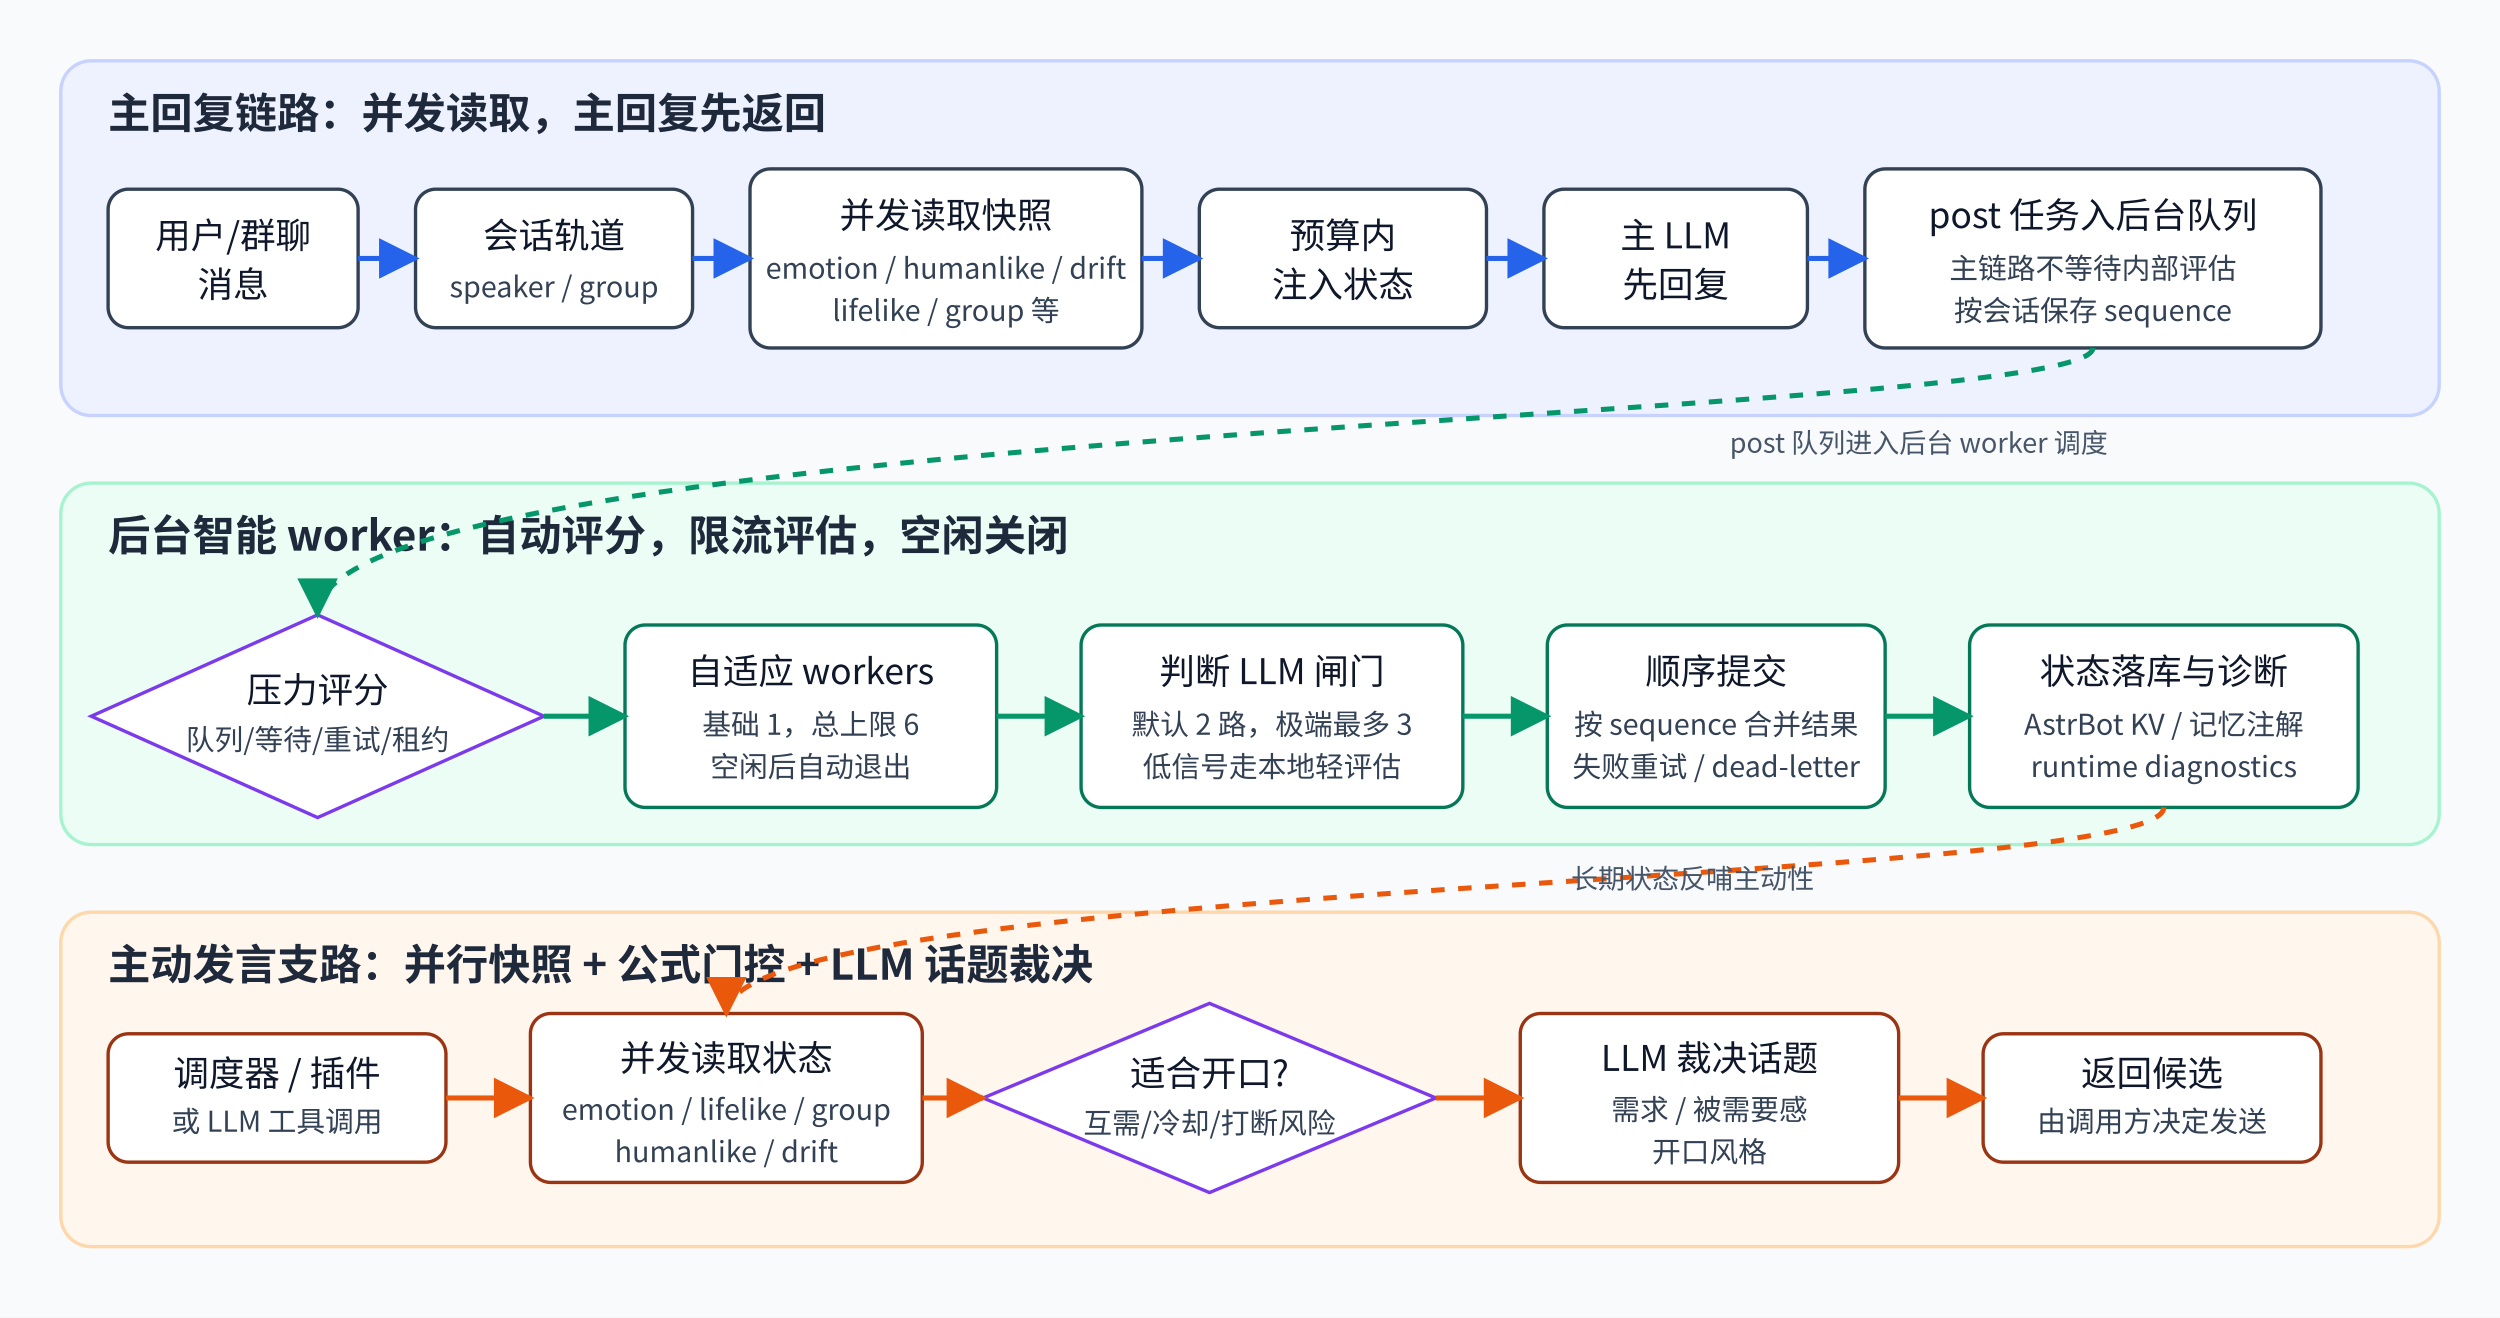
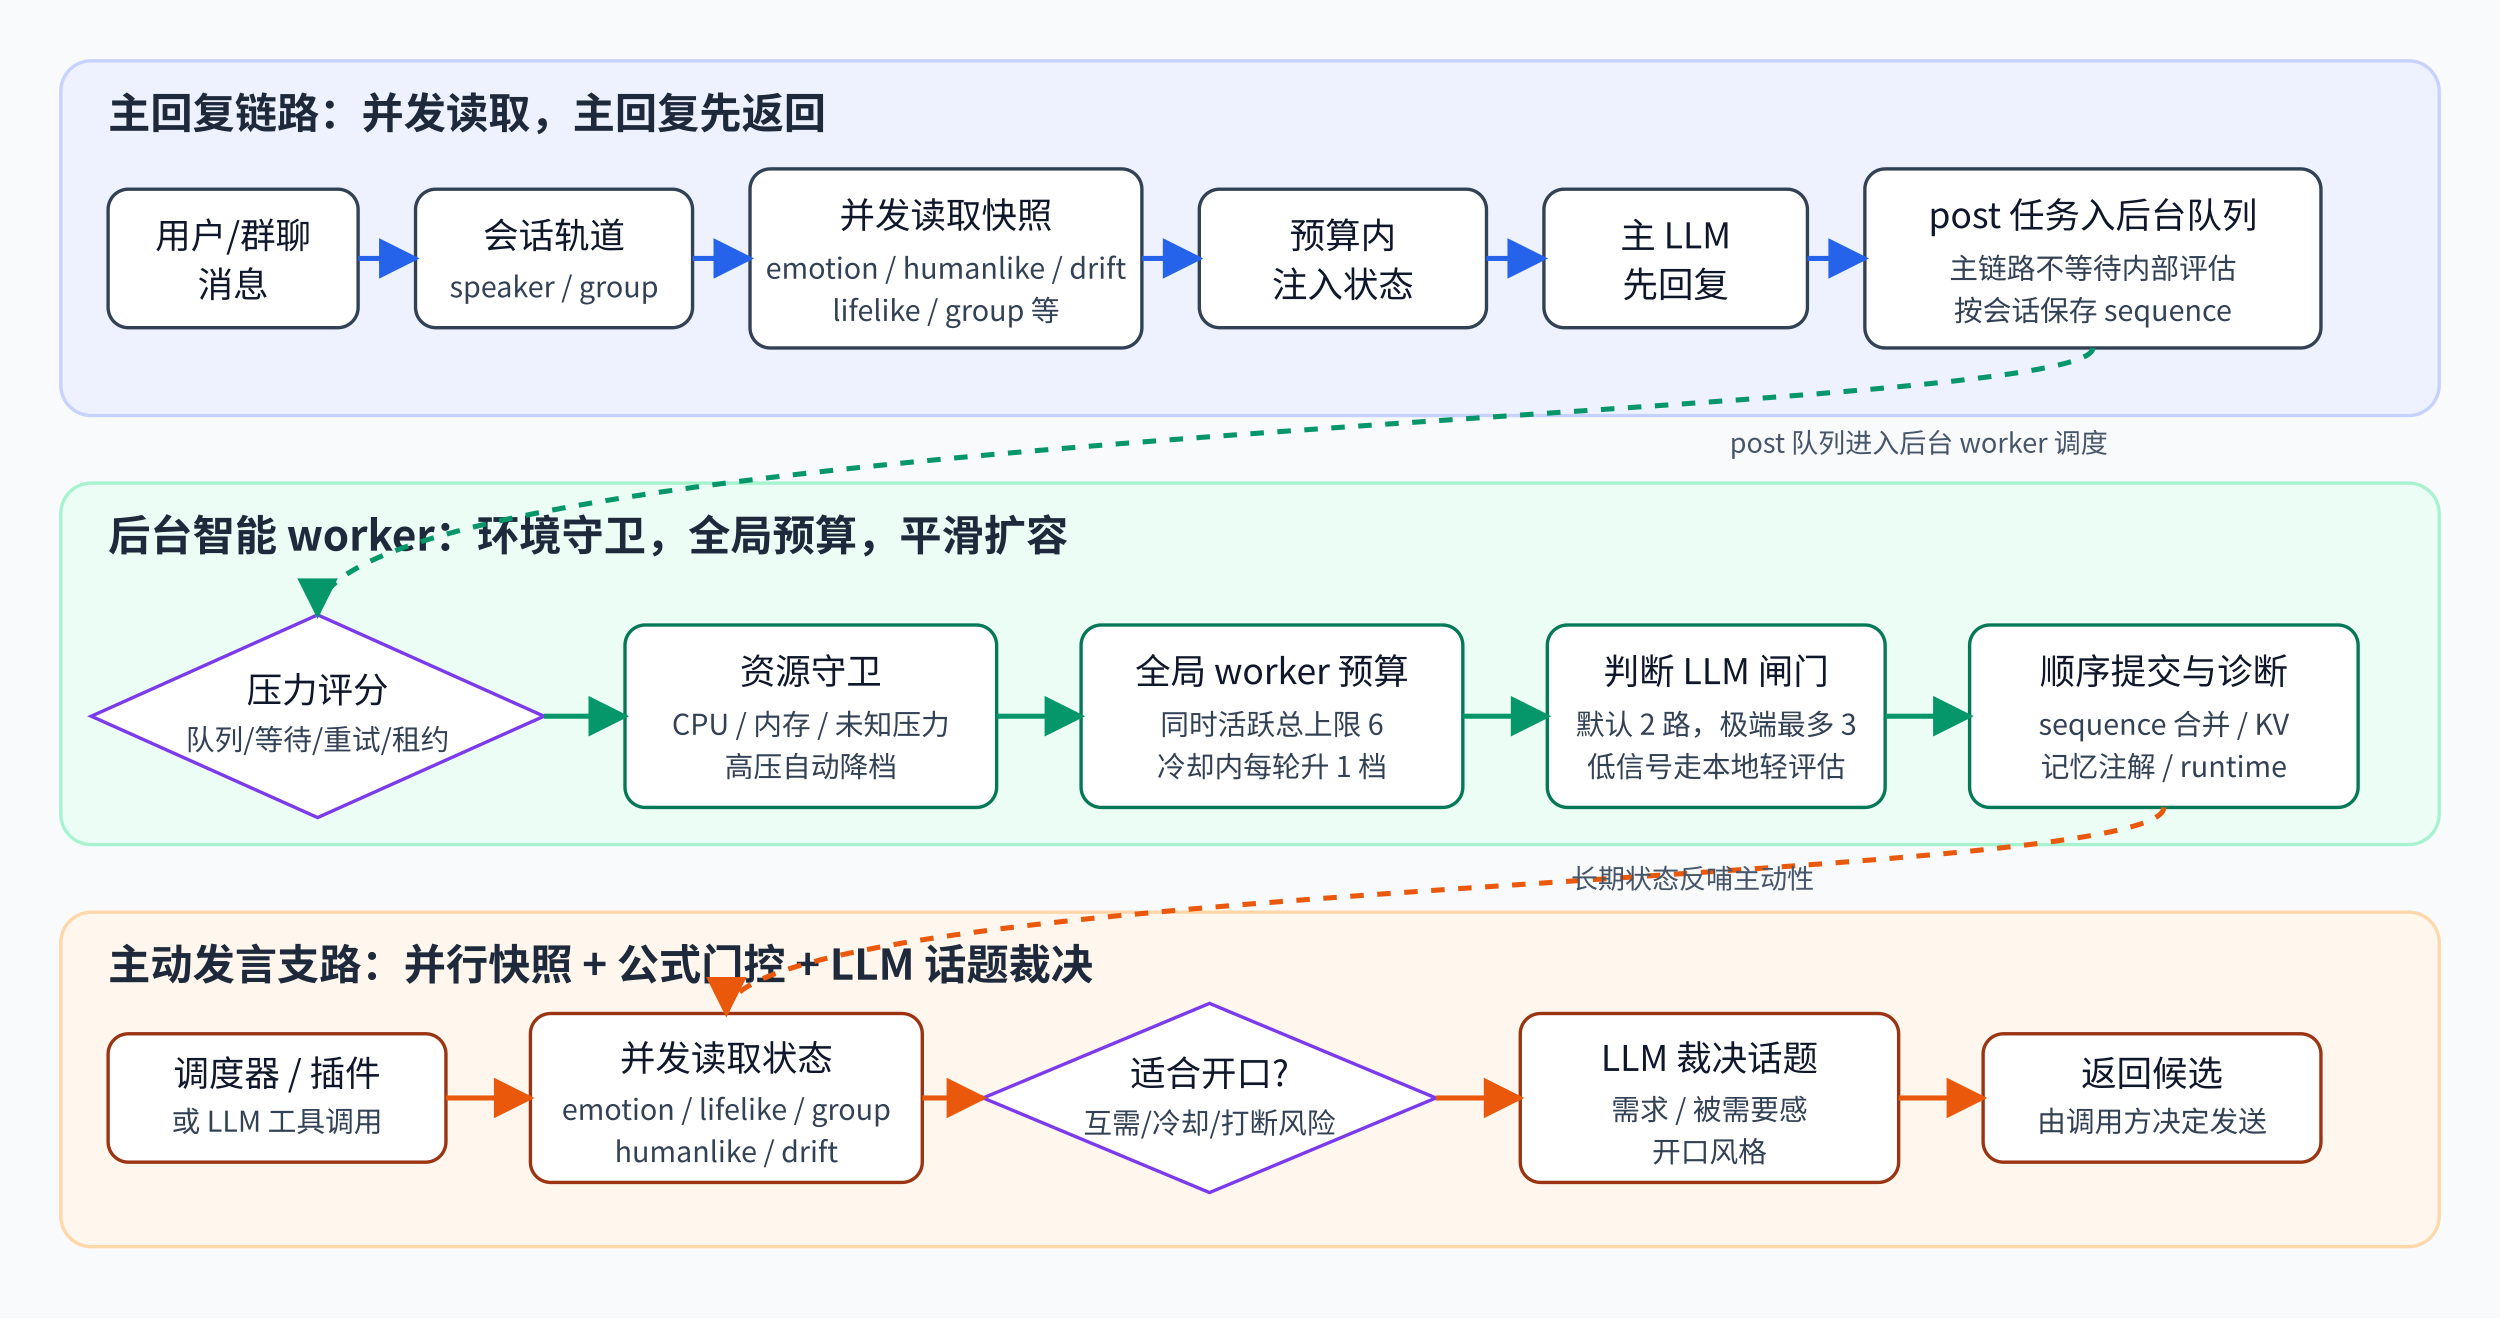
<svg xmlns="http://www.w3.org/2000/svg" width="1480" height="780" viewBox="0 0 1480 780" role="img" aria-labelledby="title desc">
  <defs>
    <marker id="arrowBlue" viewBox="0 0 10 10" refX="9" refY="5" markerWidth="8" markerHeight="8" orient="auto-start-reverse">
      <path d="M 0 0 L 10 5 L 0 10 z" fill="#2563eb" />
    </marker>
    <marker id="arrowGreen" viewBox="0 0 10 10" refX="9" refY="5" markerWidth="8" markerHeight="8" orient="auto-start-reverse">
      <path d="M 0 0 L 10 5 L 0 10 z" fill="#059669" />
    </marker>
    <marker id="arrowOrange" viewBox="0 0 10 10" refX="9" refY="5" markerWidth="8" markerHeight="8" orient="auto-start-reverse">
      <path d="M 0 0 L 10 5 L 0 10 z" fill="#ea580c" />
    </marker>
    <style>
      .bg { fill: #f8fafc; }
      .laneMain { fill: #eef2ff; stroke: #c7d2fe; stroke-width: 2; }
      .laneWorker { fill: #ecfdf5; stroke: #a7f3d0; stroke-width: 2; }
      .laneProactive { fill: #fff7ed; stroke: #fed7aa; stroke-width: 2; }
      .node { fill: #ffffff; stroke: #334155; stroke-width: 2; }
      .nodeGreen { fill: #ffffff; stroke: #047857; stroke-width: 2; }
      .nodeOrange { fill: #ffffff; stroke: #9a3412; stroke-width: 2; }
      .decision { fill: #ffffff; stroke: #7c3aed; stroke-width: 2; }
      .text { font-family: "Microsoft YaHei", "Noto Sans CJK SC", Arial, sans-serif; font-size: 21px; fill: #0f172a; }
      .small { font-family: "Microsoft YaHei", "Noto Sans CJK SC", Arial, sans-serif; font-size: 17px; fill: #334155; }
      .label { font-family: "Microsoft YaHei", "Noto Sans CJK SC", Arial, sans-serif; font-size: 25px; font-weight: 700; fill: #1e293b; }
      .tag { font-family: "Microsoft YaHei", "Noto Sans CJK SC", Arial, sans-serif; font-size: 16px; fill: #475569; }
      .arrowBlue { stroke: #2563eb; stroke-width: 3; fill: none; marker-end: url(#arrowBlue); }
      .arrowGreen { stroke: #059669; stroke-width: 3; fill: none; marker-end: url(#arrowGreen); }
      .arrowOrange { stroke: #ea580c; stroke-width: 3; fill: none; marker-end: url(#arrowOrange); }
      .dash { stroke-dasharray: 8 8; }
    </style>
  </defs>
  <rect class="bg" width="1480" height="780" />
  <rect class="laneMain" x="36" y="36" width="1408" height="210" rx="18" />
  <text class="label" x="64" y="76">主回复链路：并发读取，主回复先返回</text>
  <g>
    <rect class="node" x="64" y="112" width="148" height="82" rx="12" />
    <text class="text" x="138" y="147" text-anchor="middle">用户/群聊</text>
    <text class="text" x="138" y="176" text-anchor="middle">消息</text>
    <rect class="node" x="246" y="112" width="164" height="82" rx="12" />
    <text class="text" x="328" y="147" text-anchor="middle">会话轨道</text>
    <text class="small" x="328" y="176" text-anchor="middle">speaker / group</text>
    <rect class="node" x="444" y="100" width="232" height="106" rx="12" />
    <text class="text" x="560" y="135" text-anchor="middle">并发读取快照</text>
    <text class="small" x="560" y="165" text-anchor="middle">emotion / humanlike / drift</text>
    <text class="small" x="560" y="190" text-anchor="middle">lifelike / group 等</text>
    <rect class="node" x="710" y="112" width="170" height="82" rx="12" />
    <text class="text" x="795" y="147" text-anchor="middle">预算内</text>
    <text class="text" x="795" y="176" text-anchor="middle">注入状态</text>
    <rect class="node" x="914" y="112" width="156" height="82" rx="12" />
    <text class="text" x="992" y="147" text-anchor="middle">主 LLM</text>
    <text class="text" x="992" y="176" text-anchor="middle">先回复</text>
    <rect class="node" x="1104" y="100" width="270" height="106" rx="12" />
    <text class="text" x="1239" y="135" text-anchor="middle">post 任务入后台队列</text>
    <text class="small" x="1239" y="165" text-anchor="middle">主链路不等待内部评估</text>
    <text class="small" x="1239" y="190" text-anchor="middle">按会话保存 sequence</text>
  </g>
  <path class="arrowBlue" d="M212 153 H246" />
  <path class="arrowBlue" d="M410 153 H444" />
  <path class="arrowBlue" d="M676 153 H710" />
  <path class="arrowBlue" d="M880 153 H914" />
  <path class="arrowBlue" d="M1070 153 H1104" />
  <rect class="laneWorker" x="36" y="286" width="1408" height="214" rx="18" />
-   <text class="label" x="64" y="326">后台智能 worker：自动评分，限流评估，空闲关闭</text>
+   <text class="label" x="64" y="326">后台智能 worker：环境守卫，全局预算，平滑扩容</text>
  <g>
    <path class="decision" d="M188 364 L322 424 L188 484 L54 424 Z" />
    <text class="text" x="188" y="416" text-anchor="middle">压力评分</text>
    <text class="small" x="188" y="444" text-anchor="middle">队列/等待/重试/租约</text>
    <rect class="nodeGreen" x="370" y="370" width="220" height="108" rx="12" />
-     <text class="text" x="480" y="405" text-anchor="middle">自适应 workers</text>
-     <text class="small" x="480" y="435" text-anchor="middle">基础 1，总上限 6</text>
-     <text class="small" x="480" y="460" text-anchor="middle">空闲后自动退出</text>
+     <text class="text" x="480" y="405" text-anchor="middle">资源守卫</text>
+     <text class="small" x="480" y="435" text-anchor="middle">CPU / 内存 / 未知压力</text>
+     <text class="small" x="480" y="460" text-anchor="middle">高压自动降档</text>
    <rect class="nodeGreen" x="640" y="370" width="226" height="108" rx="12" />
-     <text class="text" x="753" y="405" text-anchor="middle">判断 LLM 闸门</text>
-     <text class="small" x="753" y="435" text-anchor="middle">默认 2 路，极端最多 3</text>
-     <text class="small" x="753" y="460" text-anchor="middle">低信号走本地轻评估</text>
+     <text class="text" x="753" y="405" text-anchor="middle">全局 worker 预算</text>
+     <text class="small" x="753" y="435" text-anchor="middle">同时活跃总上限 6</text>
+     <text class="small" x="753" y="460" text-anchor="middle">冷却内每轮升 1 档</text>
    <rect class="nodeGreen" x="916" y="370" width="200" height="108" rx="12" />
-     <text class="text" x="1016" y="405" text-anchor="middle">顺序提交</text>
-     <text class="small" x="1016" y="435" text-anchor="middle">按 sequence 合并结果</text>
-     <text class="small" x="1016" y="460" text-anchor="middle">失败重试 / dead-letter</text>
+     <text class="text" x="1016" y="405" text-anchor="middle">判断 LLM 闸门</text>
+     <text class="small" x="1016" y="435" text-anchor="middle">默认 2 路，极端最多 3</text>
+     <text class="small" x="1016" y="460" text-anchor="middle">低信号走本地轻评估</text>
    <rect class="nodeGreen" x="1166" y="370" width="230" height="108" rx="12" />
-     <text class="text" x="1281" y="405" text-anchor="middle">状态落库与诊断</text>
-     <text class="small" x="1281" y="435" text-anchor="middle">AstrBot KV / 记忆注解</text>
-     <text class="small" x="1281" y="460" text-anchor="middle">runtime diagnostics</text>
+     <text class="text" x="1281" y="405" text-anchor="middle">顺序提交与诊断</text>
+     <text class="small" x="1281" y="435" text-anchor="middle">sequence 合并 / KV</text>
+     <text class="small" x="1281" y="460" text-anchor="middle">记忆注解 / runtime</text>
  </g>
  <path class="arrowGreen" d="M322 424 H370" />
  <path class="arrowGreen" d="M590 424 H640" />
  <path class="arrowGreen" d="M866 424 H916" />
  <path class="arrowGreen" d="M1116 424 H1166" />
  <path class="arrowGreen dash" d="M1239 206 C1239 250 188 250 188 364" />
  <text class="tag" x="1024" y="268">post 队列进入后台 worker 调度</text>
  <rect class="laneProactive" x="36" y="540" width="1408" height="198" rx="18" />
  <text class="label" x="64" y="580">主动发言支路：并行快照 + 公式门控 + LLM 话题裁决</text>
  <g>
    <rect class="nodeOrange" x="64" y="612" width="200" height="76" rx="12" />
    <text class="text" x="164" y="643" text-anchor="middle">调度器 / 插件</text>
    <text class="small" x="164" y="670" text-anchor="middle">或 LLM 工具调用</text>
    <rect class="nodeOrange" x="314" y="600" width="232" height="100" rx="12" />
    <text class="text" x="430" y="634" text-anchor="middle">并发读取状态</text>
    <text class="small" x="430" y="663" text-anchor="middle">emotion / lifelike / group</text>
    <text class="small" x="430" y="688" text-anchor="middle">humanlike / drift</text>
    <path class="decision" d="M716 594 L850 650 L716 706 L582 650 Z" />
    <text class="text" x="716" y="643" text-anchor="middle">适合开口?</text>
    <text class="small" x="716" y="671" text-anchor="middle">互需/冷却/打断风险</text>
    <rect class="nodeOrange" x="900" y="600" width="224" height="100" rx="12" />
    <text class="text" x="1012" y="634" text-anchor="middle">LLM 裁决话题</text>
    <text class="small" x="1012" y="663" text-anchor="middle">需求 / 被需要感</text>
    <text class="small" x="1012" y="688" text-anchor="middle">开口风格</text>
    <rect class="nodeOrange" x="1174" y="612" width="200" height="76" rx="12" />
    <text class="text" x="1274" y="643" text-anchor="middle">返回候选</text>
    <text class="small" x="1274" y="670" text-anchor="middle">由调用方决定发送</text>
  </g>
  <path class="arrowOrange" d="M264 650 H314" />
  <path class="arrowOrange" d="M546 650 H582" />
  <path class="arrowOrange" d="M850 650 H900" />
  <path class="arrowOrange" d="M1124 650 H1174" />
  <path class="arrowOrange dash" d="M1281 478 C1281 525 430 520 430 600" />
  <text class="tag" x="930" y="526">长期状态反哺主动性</text>
</svg>
